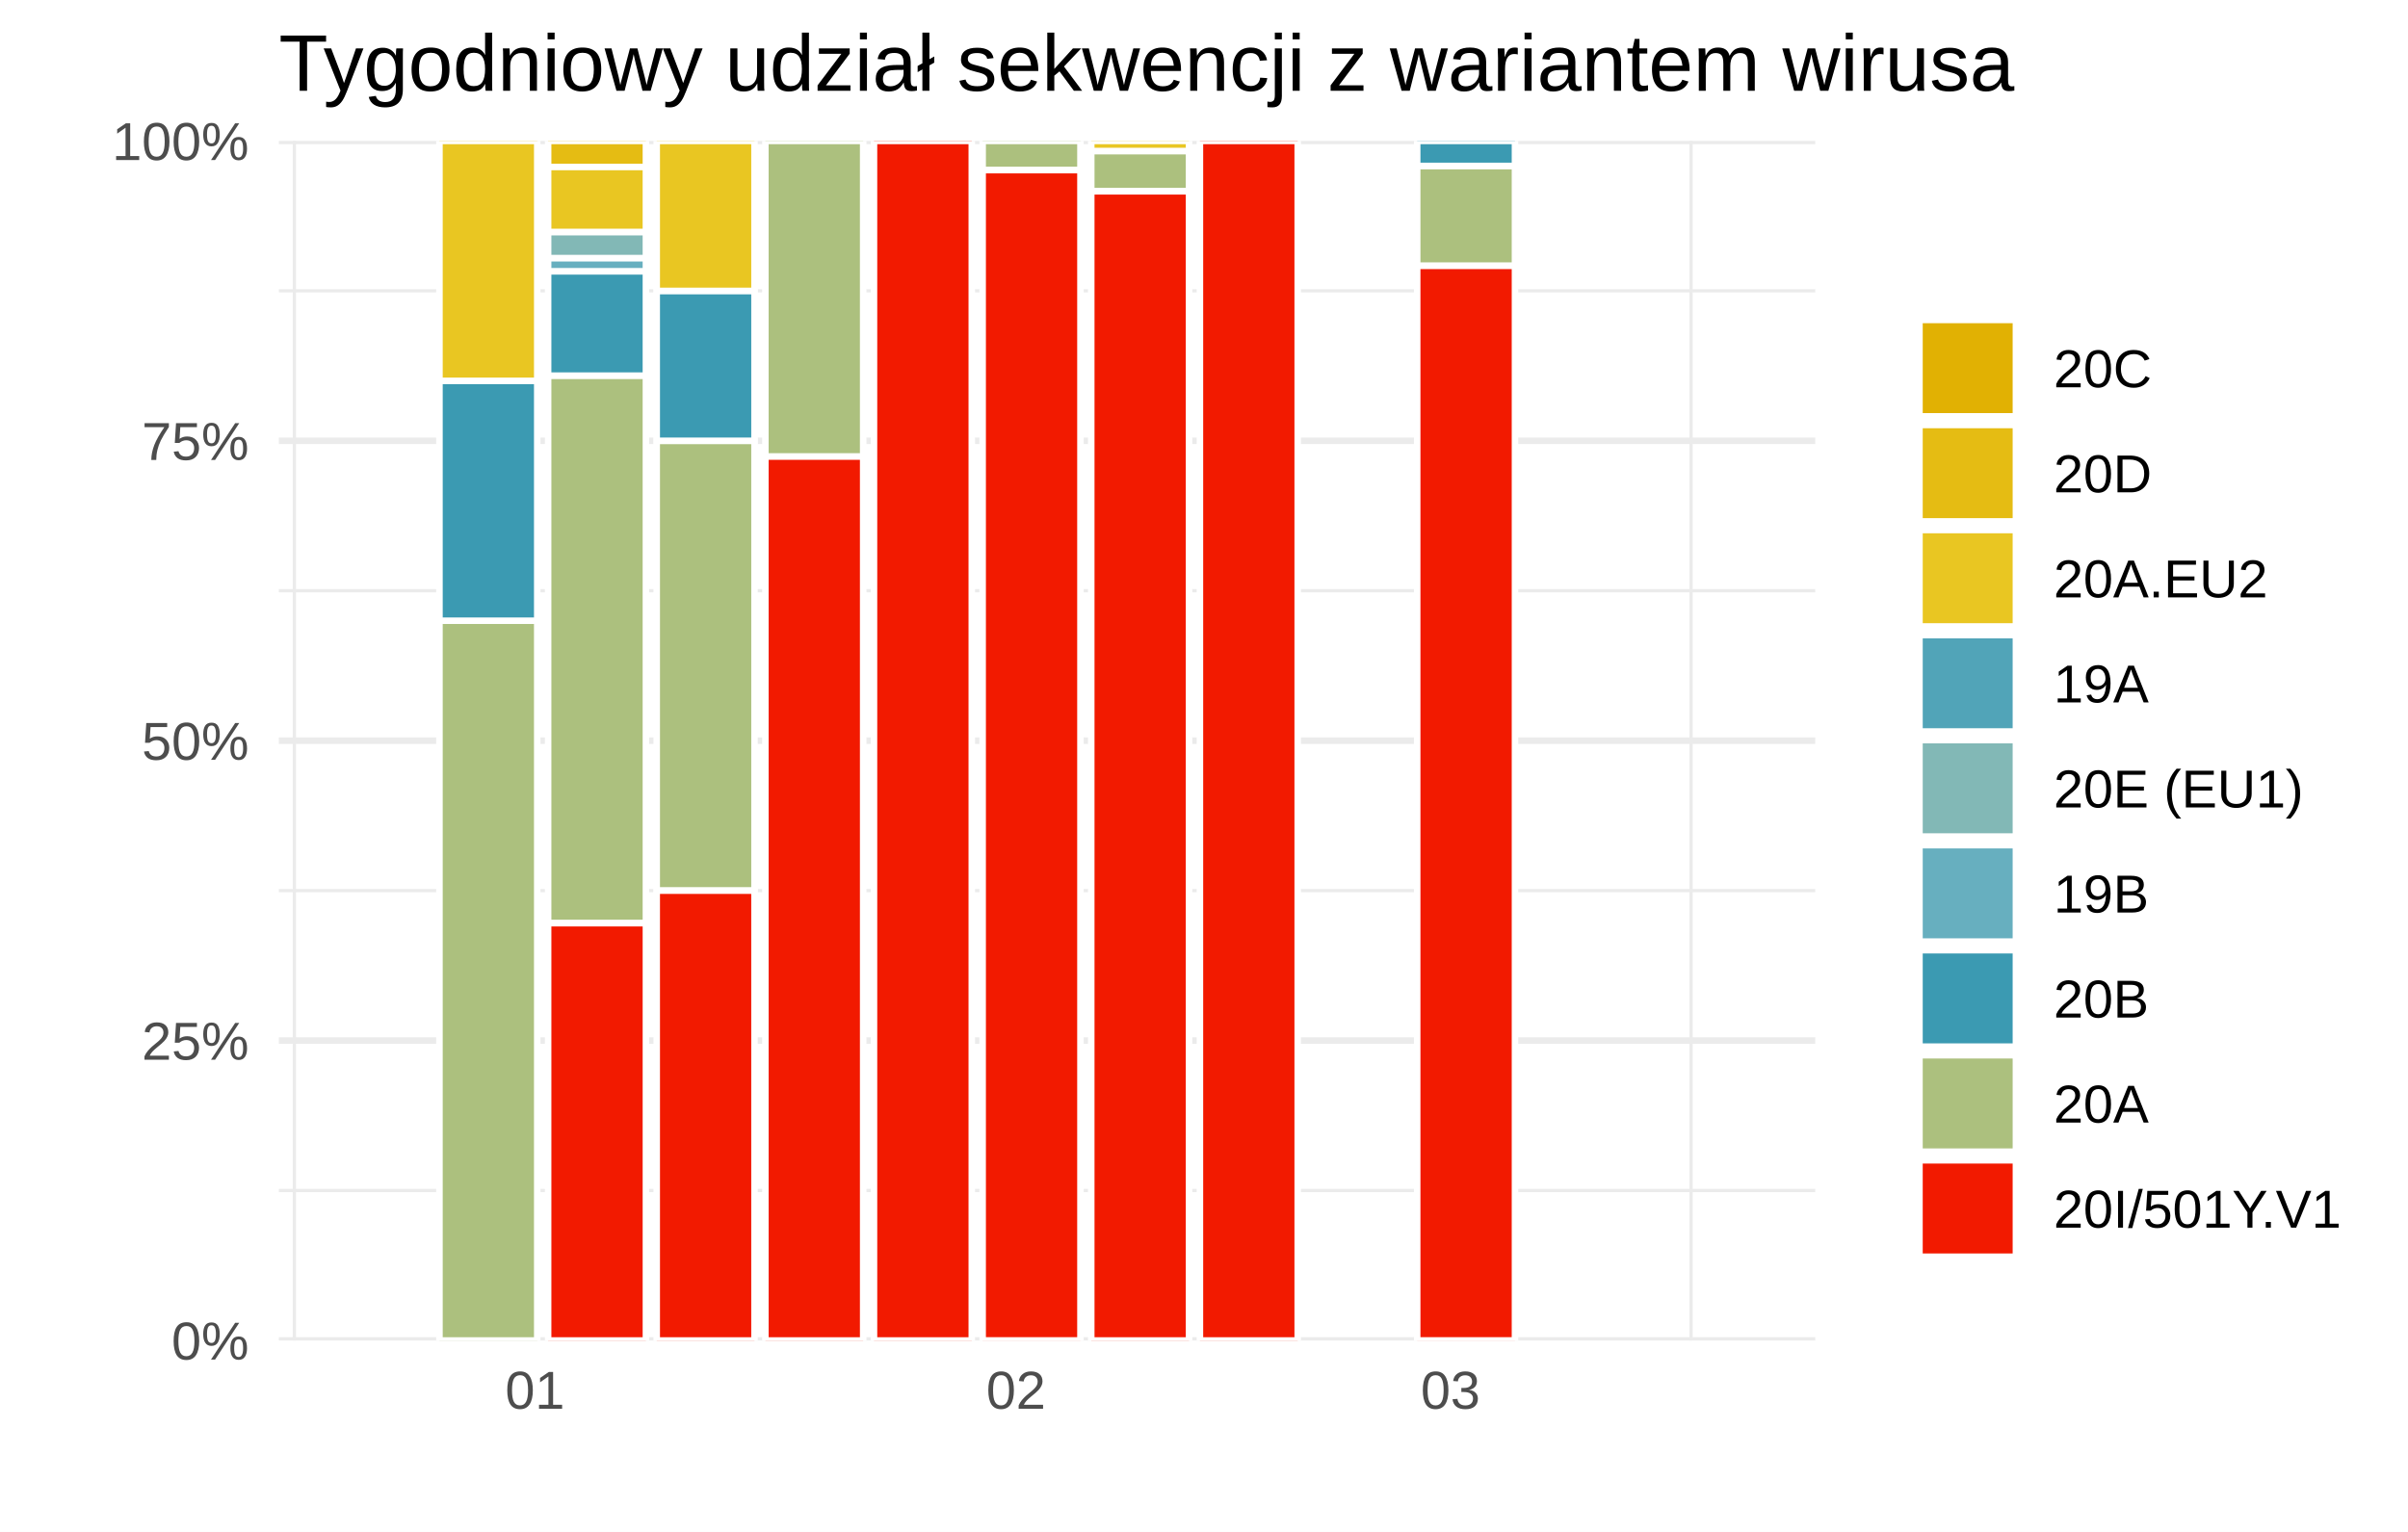
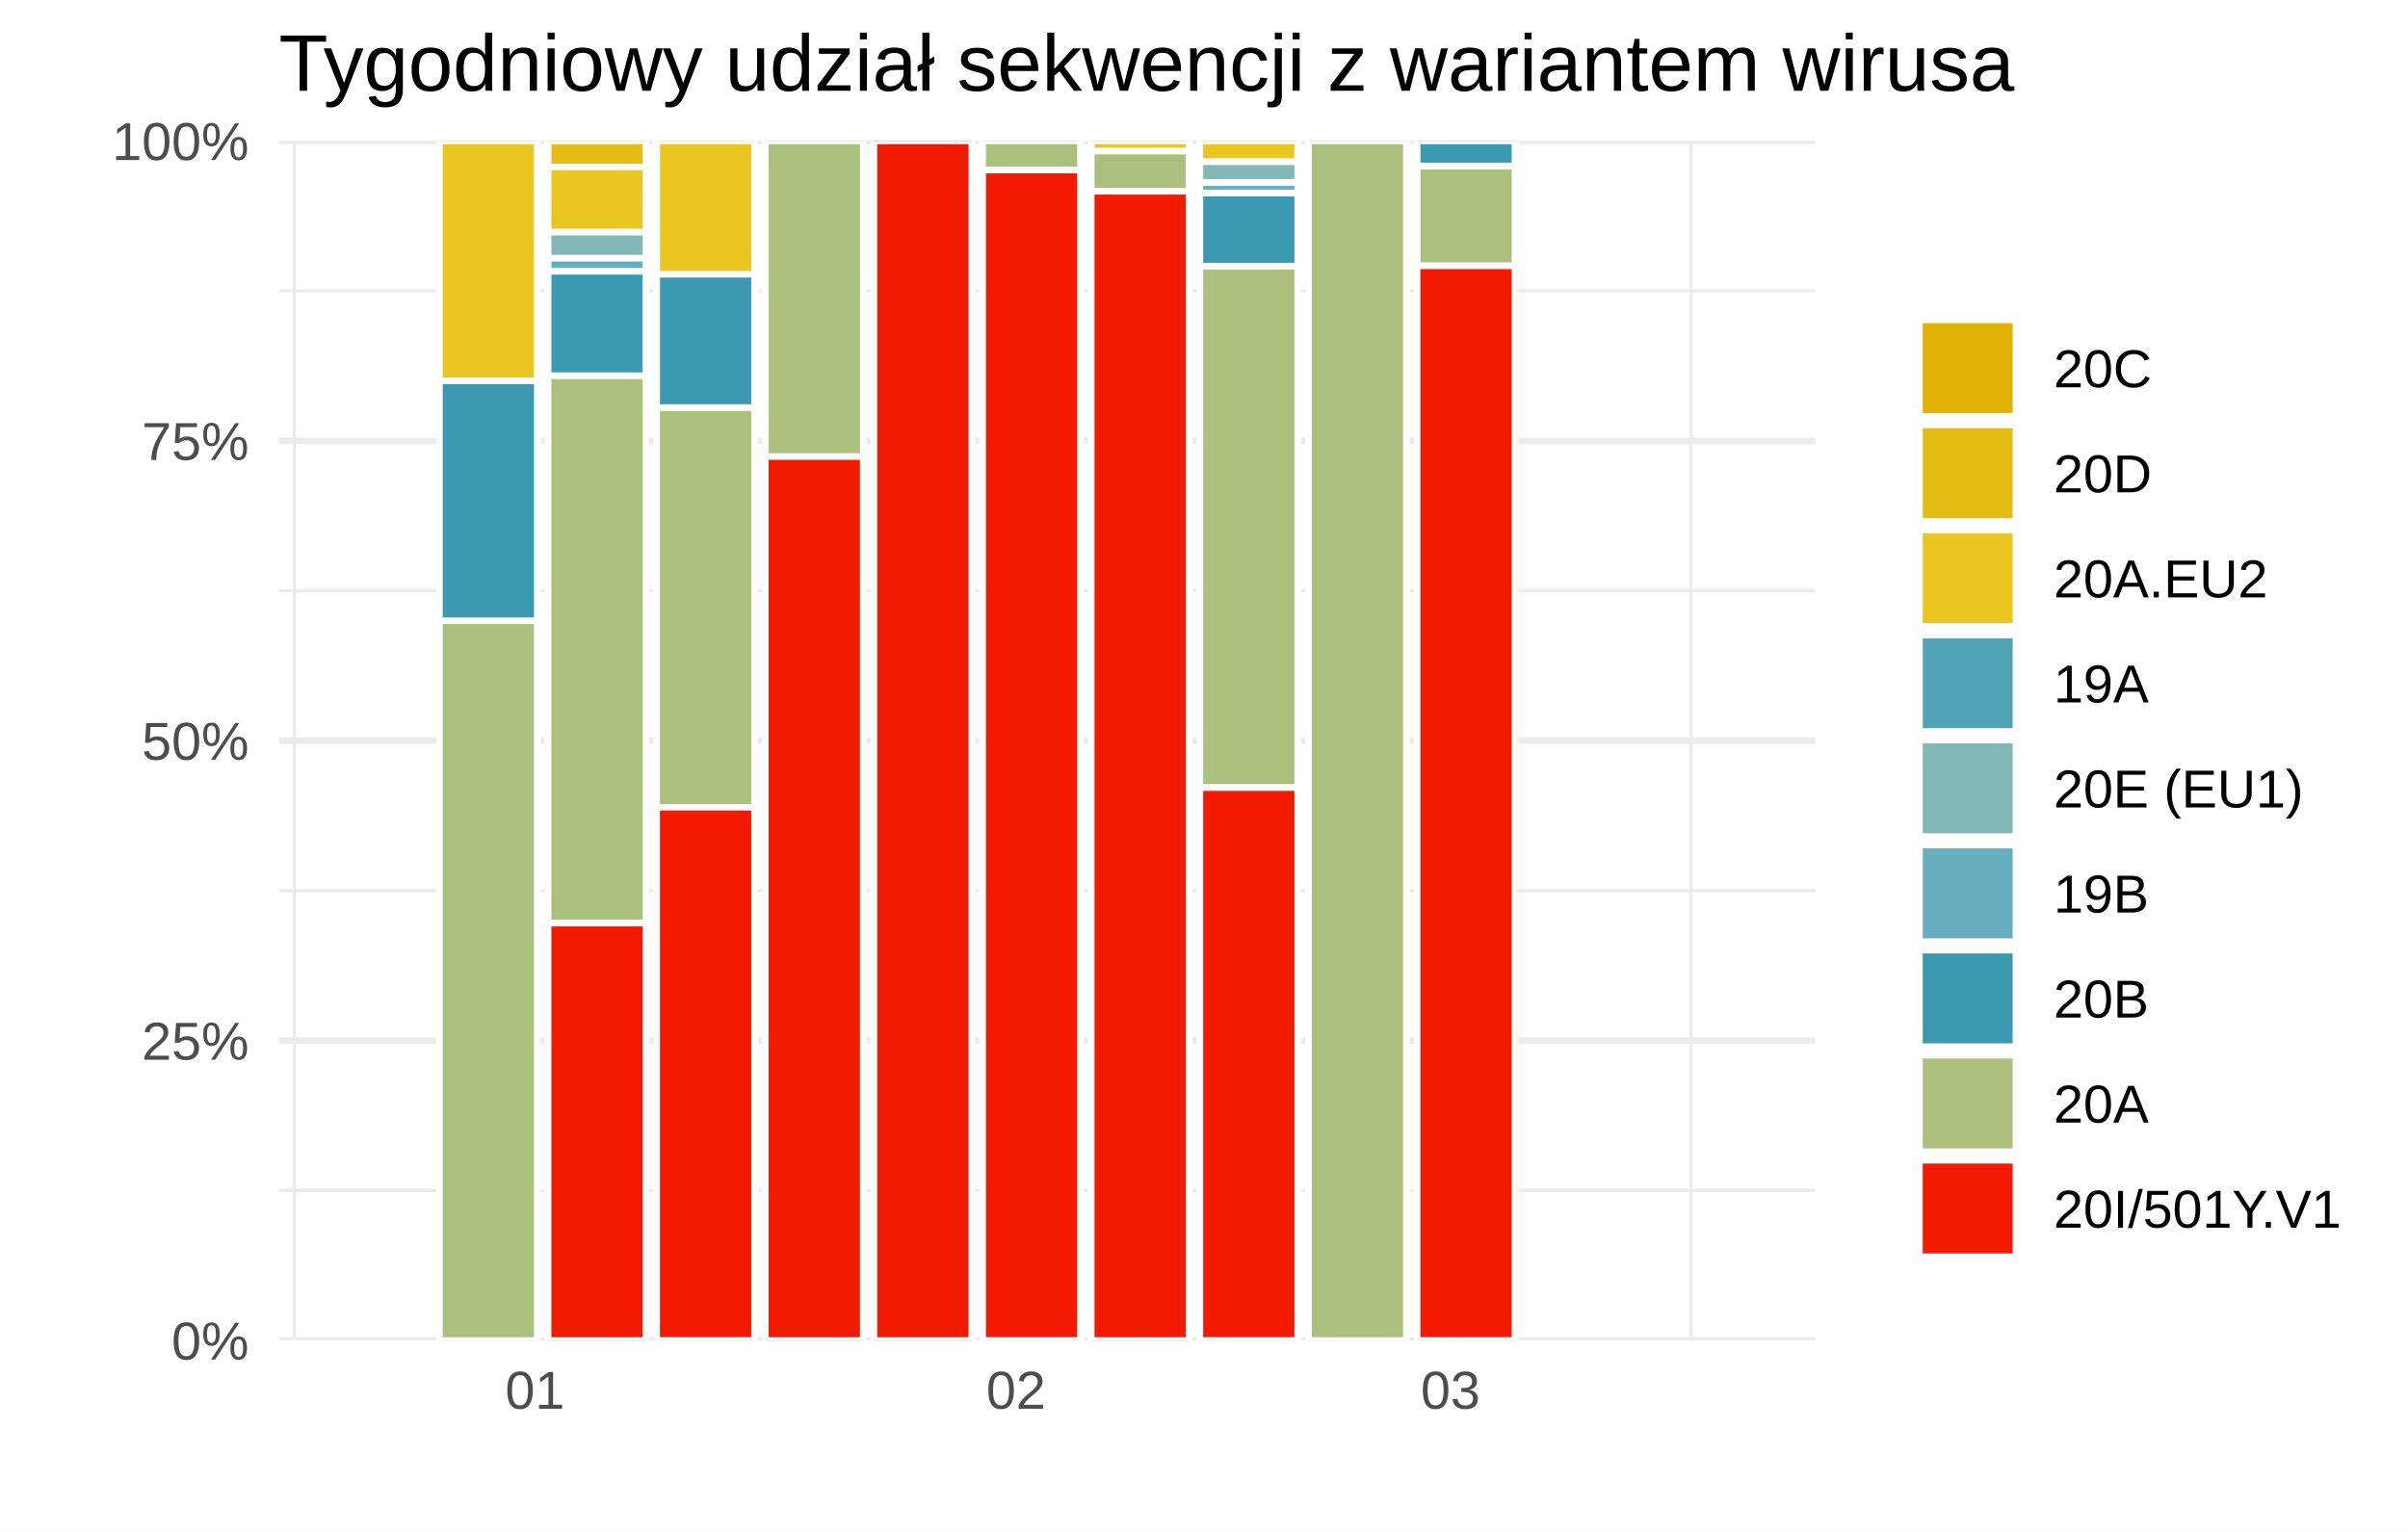
<svg xmlns="http://www.w3.org/2000/svg" class="svglite" width="396.00pt" height="252.00pt" viewBox="0 0 396.00 252.00">
  <defs>
    <style type="text/css">
    .svglite line, .svglite polyline, .svglite polygon, .svglite path, .svglite rect, .svglite circle {
      fill: none;
      stroke: #000000;
      stroke-linecap: round;
      stroke-linejoin: round;
      stroke-miterlimit: 10.00;
    }
  </style>
  </defs>
  <rect width="100%" height="100%" style="stroke: none; fill: #FFFFFF;" />
  <defs>
    <clipPath id="cpMC4wMHwzOTYuMDB8MC4wMHwyNTIuMDA=">
      <rect x="0.00" y="0.00" width="396.00" height="252.00" />
    </clipPath>
  </defs>
  <g clip-path="url(#cpMC4wMHwzOTYuMDB8MC4wMHwyNTIuMDA=)">
</g>
  <defs>
    <clipPath id="cpNDUuODZ8Mjk4LjUyfDIzLjE4fDIyMC41MA==">
      <rect x="45.86" y="23.18" width="252.66" height="197.33" />
    </clipPath>
  </defs>
  <g clip-path="url(#cpNDUuODZ8Mjk4LjUyfDIzLjE4fDIyMC41MA==)">
    <polyline points="45.86,195.84 298.52,195.84 " style="stroke-width: 0.53; stroke: #EBEBEB; stroke-linecap: butt;" />
    <polyline points="45.86,146.51 298.52,146.51 " style="stroke-width: 0.53; stroke: #EBEBEB; stroke-linecap: butt;" />
    <polyline points="45.86,97.17 298.52,97.17 " style="stroke-width: 0.53; stroke: #EBEBEB; stroke-linecap: butt;" />
    <polyline points="45.86,47.84 298.52,47.84 " style="stroke-width: 0.53; stroke: #EBEBEB; stroke-linecap: butt;" />
    <polyline points="48.41,220.50 48.41,23.18 " style="stroke-width: 0.53; stroke: #EBEBEB; stroke-linecap: butt;" />
    <polyline points="127.53,220.50 127.53,23.18 " style="stroke-width: 0.53; stroke: #EBEBEB; stroke-linecap: butt;" />
    <polyline points="202.81,220.50 202.81,23.18 " style="stroke-width: 0.53; stroke: #EBEBEB; stroke-linecap: butt;" />
    <polyline points="278.10,220.50 278.10,23.18 " style="stroke-width: 0.53; stroke: #EBEBEB; stroke-linecap: butt;" />
    <polyline points="45.86,220.50 298.52,220.50 " style="stroke-width: 1.07; stroke: #EBEBEB; stroke-linecap: butt;" />
    <polyline points="45.86,171.17 298.52,171.17 " style="stroke-width: 1.07; stroke: #EBEBEB; stroke-linecap: butt;" />
    <polyline points="45.86,121.84 298.52,121.84 " style="stroke-width: 1.07; stroke: #EBEBEB; stroke-linecap: butt;" />
    <polyline points="45.86,72.51 298.52,72.51 " style="stroke-width: 1.07; stroke: #EBEBEB; stroke-linecap: butt;" />
    <polyline points="45.86,23.18 298.52,23.18 " style="stroke-width: 1.07; stroke: #EBEBEB; stroke-linecap: butt;" />
    <polyline points="87.97,220.50 87.97,23.18 " style="stroke-width: 1.07; stroke: #EBEBEB; stroke-linecap: butt;" />
    <polyline points="167.08,220.50 167.08,23.18 " style="stroke-width: 1.07; stroke: #EBEBEB; stroke-linecap: butt;" />
    <polyline points="238.54,220.50 238.54,23.18 " style="stroke-width: 1.07; stroke: #EBEBEB; stroke-linecap: butt;" />
    <rect x="72.27" y="102.11" width="16.08" height="118.40" style="stroke-width: 1.07; stroke: #FFFFFF; stroke-linecap: square; stroke-linejoin: miter; fill: #ACC07E;" />
    <rect x="90.14" y="61.78" width="16.08" height="90.08" style="stroke-width: 1.07; stroke: #FFFFFF; stroke-linecap: square; stroke-linejoin: miter; fill: #ACC07E;" />
-     <rect x="108.00" y="72.51" width="16.08" height="74.00" style="stroke-width: 1.07; stroke: #FFFFFF; stroke-linecap: square; stroke-linejoin: miter; fill: #ACC07E;" />
+     <rect x="108.00" y="67.03" width="16.08" height="65.78" style="stroke-width: 1.07; stroke: #FFFFFF; stroke-linecap: square; stroke-linejoin: miter; fill: #ACC07E;" />
    <rect x="125.87" y="23.18" width="16.08" height="51.93" style="stroke-width: 1.07; stroke: #FFFFFF; stroke-linecap: square; stroke-linejoin: miter; fill: #ACC07E;" />
    <rect x="143.73" y="23.18" width="16.08" height="0.00" style="stroke-width: 1.07; stroke: #FFFFFF; stroke-linecap: square; stroke-linejoin: miter; fill: #ACC07E;" />
    <rect x="161.60" y="23.18" width="16.08" height="4.81" style="stroke-width: 1.07; stroke: #FFFFFF; stroke-linecap: square; stroke-linejoin: miter; fill: #ACC07E;" />
    <rect x="179.46" y="24.84" width="16.08" height="6.63" style="stroke-width: 1.07; stroke: #FFFFFF; stroke-linecap: square; stroke-linejoin: miter; fill: #ACC07E;" />
-     <rect x="197.33" y="23.18" width="16.08" height="0.00" style="stroke-width: 1.07; stroke: #FFFFFF; stroke-linecap: square; stroke-linejoin: miter; fill: #ACC07E;" />
+     <rect x="197.33" y="43.77" width="16.08" height="85.79" style="stroke-width: 1.07; stroke: #FFFFFF; stroke-linecap: square; stroke-linejoin: miter; fill: #ACC07E;" />
+     <rect x="215.19" y="23.18" width="16.08" height="197.33" style="stroke-width: 1.07; stroke: #FFFFFF; stroke-linecap: square; stroke-linejoin: miter; fill: #ACC07E;" />
    <rect x="233.06" y="27.29" width="16.08" height="16.44" style="stroke-width: 1.07; stroke: #FFFFFF; stroke-linecap: square; stroke-linejoin: miter; fill: #ACC07E;" />
    <rect x="72.27" y="220.50" width="16.08" height="0.00" style="stroke-width: 1.07; stroke: #FFFFFF; stroke-linecap: square; stroke-linejoin: miter; fill: #F21A00;" />
    <rect x="90.14" y="151.87" width="16.08" height="68.64" style="stroke-width: 1.07; stroke: #FFFFFF; stroke-linecap: square; stroke-linejoin: miter; fill: #F21A00;" />
-     <rect x="108.00" y="146.51" width="16.08" height="74.00" style="stroke-width: 1.07; stroke: #FFFFFF; stroke-linecap: square; stroke-linejoin: miter; fill: #F21A00;" />
+     <rect x="108.00" y="132.80" width="16.08" height="87.70" style="stroke-width: 1.07; stroke: #FFFFFF; stroke-linecap: square; stroke-linejoin: miter; fill: #F21A00;" />
    <rect x="125.87" y="75.11" width="16.08" height="145.40" style="stroke-width: 1.07; stroke: #FFFFFF; stroke-linecap: square; stroke-linejoin: miter; fill: #F21A00;" />
    <rect x="143.73" y="23.18" width="16.08" height="197.33" style="stroke-width: 1.07; stroke: #FFFFFF; stroke-linecap: square; stroke-linejoin: miter; fill: #F21A00;" />
    <rect x="161.60" y="27.99" width="16.08" height="192.51" style="stroke-width: 1.07; stroke: #FFFFFF; stroke-linecap: square; stroke-linejoin: miter; fill: #F21A00;" />
    <rect x="179.46" y="31.47" width="16.08" height="189.04" style="stroke-width: 1.07; stroke: #FFFFFF; stroke-linecap: square; stroke-linejoin: miter; fill: #F21A00;" />
-     <rect x="197.33" y="23.18" width="16.08" height="197.33" style="stroke-width: 1.07; stroke: #FFFFFF; stroke-linecap: square; stroke-linejoin: miter; fill: #F21A00;" />
+     <rect x="197.33" y="129.56" width="16.08" height="90.94" style="stroke-width: 1.07; stroke: #FFFFFF; stroke-linecap: square; stroke-linejoin: miter; fill: #F21A00;" />
+     <rect x="215.19" y="220.50" width="16.08" height="0.00" style="stroke-width: 1.07; stroke: #FFFFFF; stroke-linecap: square; stroke-linejoin: miter; fill: #F21A00;" />
    <rect x="233.06" y="43.73" width="16.08" height="176.77" style="stroke-width: 1.07; stroke: #FFFFFF; stroke-linecap: square; stroke-linejoin: miter; fill: #F21A00;" />
    <rect x="72.27" y="62.64" width="16.08" height="39.47" style="stroke-width: 1.07; stroke: #FFFFFF; stroke-linecap: square; stroke-linejoin: miter; fill: #3B9AB2;" />
    <rect x="90.14" y="44.63" width="16.08" height="17.16" style="stroke-width: 1.07; stroke: #FFFFFF; stroke-linecap: square; stroke-linejoin: miter; fill: #3B9AB2;" />
-     <rect x="108.00" y="47.84" width="16.08" height="24.67" style="stroke-width: 1.07; stroke: #FFFFFF; stroke-linecap: square; stroke-linejoin: miter; fill: #3B9AB2;" />
+     <rect x="108.00" y="45.10" width="16.08" height="21.93" style="stroke-width: 1.07; stroke: #FFFFFF; stroke-linecap: square; stroke-linejoin: miter; fill: #3B9AB2;" />
    <rect x="125.87" y="23.18" width="16.08" height="0.00" style="stroke-width: 1.07; stroke: #FFFFFF; stroke-linecap: square; stroke-linejoin: miter; fill: #3B9AB2;" />
    <rect x="143.73" y="23.18" width="16.08" height="0.00" style="stroke-width: 1.07; stroke: #FFFFFF; stroke-linecap: square; stroke-linejoin: miter; fill: #3B9AB2;" />
    <rect x="161.60" y="23.18" width="16.08" height="0.00" style="stroke-width: 1.07; stroke: #FFFFFF; stroke-linecap: square; stroke-linejoin: miter; fill: #3B9AB2;" />
    <rect x="179.46" y="24.84" width="16.08" height="0.00" style="stroke-width: 1.07; stroke: #FFFFFF; stroke-linecap: square; stroke-linejoin: miter; fill: #3B9AB2;" />
-     <rect x="197.33" y="23.18" width="16.08" height="0.00" style="stroke-width: 1.07; stroke: #FFFFFF; stroke-linecap: square; stroke-linejoin: miter; fill: #3B9AB2;" />
+     <rect x="197.33" y="31.76" width="16.08" height="12.01" style="stroke-width: 1.07; stroke: #FFFFFF; stroke-linecap: square; stroke-linejoin: miter; fill: #3B9AB2;" />
+     <rect x="215.19" y="23.18" width="16.08" height="0.00" style="stroke-width: 1.07; stroke: #FFFFFF; stroke-linecap: square; stroke-linejoin: miter; fill: #3B9AB2;" />
    <rect x="233.06" y="23.18" width="16.08" height="4.11" style="stroke-width: 1.07; stroke: #FFFFFF; stroke-linecap: square; stroke-linejoin: miter; fill: #3B9AB2;" />
    <rect x="72.27" y="23.18" width="16.08" height="0.00" style="stroke-width: 1.07; stroke: #FFFFFF; stroke-linecap: square; stroke-linejoin: miter; fill: #E1B103;" />
    <rect x="90.14" y="23.18" width="16.08" height="0.00" style="stroke-width: 1.07; stroke: #FFFFFF; stroke-linecap: square; stroke-linejoin: miter; fill: #E1B103;" />
    <rect x="108.00" y="23.18" width="16.08" height="0.00" style="stroke-width: 1.07; stroke: #FFFFFF; stroke-linecap: square; stroke-linejoin: miter; fill: #E1B103;" />
    <rect x="125.87" y="23.18" width="16.08" height="0.00" style="stroke-width: 1.07; stroke: #FFFFFF; stroke-linecap: square; stroke-linejoin: miter; fill: #E1B103;" />
    <rect x="143.73" y="23.18" width="16.08" height="0.00" style="stroke-width: 1.07; stroke: #FFFFFF; stroke-linecap: square; stroke-linejoin: miter; fill: #E1B103;" />
    <rect x="161.60" y="23.18" width="16.08" height="0.00" style="stroke-width: 1.07; stroke: #FFFFFF; stroke-linecap: square; stroke-linejoin: miter; fill: #E1B103;" />
    <rect x="179.46" y="23.18" width="16.08" height="0.00" style="stroke-width: 1.07; stroke: #FFFFFF; stroke-linecap: square; stroke-linejoin: miter; fill: #E1B103;" />
    <rect x="197.33" y="23.18" width="16.08" height="0.00" style="stroke-width: 1.07; stroke: #FFFFFF; stroke-linecap: square; stroke-linejoin: miter; fill: #E1B103;" />
+     <rect x="215.19" y="23.18" width="16.08" height="0.00" style="stroke-width: 1.07; stroke: #FFFFFF; stroke-linecap: square; stroke-linejoin: miter; fill: #E1B103;" />
    <rect x="233.06" y="23.18" width="16.08" height="0.00" style="stroke-width: 1.07; stroke: #FFFFFF; stroke-linecap: square; stroke-linejoin: miter; fill: #E1B103;" />
    <rect x="72.27" y="23.18" width="16.08" height="0.00" style="stroke-width: 1.07; stroke: #FFFFFF; stroke-linecap: square; stroke-linejoin: miter; fill: #E5BC13;" />
    <rect x="90.14" y="23.18" width="16.08" height="4.29" style="stroke-width: 1.07; stroke: #FFFFFF; stroke-linecap: square; stroke-linejoin: miter; fill: #E5BC13;" />
    <rect x="108.00" y="23.18" width="16.08" height="0.00" style="stroke-width: 1.07; stroke: #FFFFFF; stroke-linecap: square; stroke-linejoin: miter; fill: #E5BC13;" />
    <rect x="125.87" y="23.18" width="16.08" height="0.00" style="stroke-width: 1.07; stroke: #FFFFFF; stroke-linecap: square; stroke-linejoin: miter; fill: #E5BC13;" />
    <rect x="143.73" y="23.18" width="16.08" height="0.00" style="stroke-width: 1.07; stroke: #FFFFFF; stroke-linecap: square; stroke-linejoin: miter; fill: #E5BC13;" />
    <rect x="161.60" y="23.18" width="16.08" height="0.00" style="stroke-width: 1.07; stroke: #FFFFFF; stroke-linecap: square; stroke-linejoin: miter; fill: #E5BC13;" />
    <rect x="179.46" y="23.18" width="16.08" height="0.00" style="stroke-width: 1.07; stroke: #FFFFFF; stroke-linecap: square; stroke-linejoin: miter; fill: #E5BC13;" />
    <rect x="197.33" y="23.18" width="16.08" height="0.00" style="stroke-width: 1.07; stroke: #FFFFFF; stroke-linecap: square; stroke-linejoin: miter; fill: #E5BC13;" />
+     <rect x="215.19" y="23.18" width="16.08" height="0.00" style="stroke-width: 1.07; stroke: #FFFFFF; stroke-linecap: square; stroke-linejoin: miter; fill: #E5BC13;" />
    <rect x="233.06" y="23.18" width="16.08" height="0.00" style="stroke-width: 1.07; stroke: #FFFFFF; stroke-linecap: square; stroke-linejoin: miter; fill: #E5BC13;" />
    <rect x="72.27" y="23.18" width="16.08" height="39.47" style="stroke-width: 1.07; stroke: #FFFFFF; stroke-linecap: square; stroke-linejoin: miter; fill: #E9C622;" />
    <rect x="90.14" y="27.47" width="16.08" height="10.72" style="stroke-width: 1.07; stroke: #FFFFFF; stroke-linecap: square; stroke-linejoin: miter; fill: #E9C622;" />
-     <rect x="108.00" y="23.18" width="16.08" height="24.67" style="stroke-width: 1.07; stroke: #FFFFFF; stroke-linecap: square; stroke-linejoin: miter; fill: #E9C622;" />
+     <rect x="108.00" y="23.18" width="16.08" height="21.93" style="stroke-width: 1.07; stroke: #FFFFFF; stroke-linecap: square; stroke-linejoin: miter; fill: #E9C622;" />
    <rect x="125.87" y="23.18" width="16.08" height="0.00" style="stroke-width: 1.07; stroke: #FFFFFF; stroke-linecap: square; stroke-linejoin: miter; fill: #E9C622;" />
    <rect x="143.73" y="23.18" width="16.08" height="0.00" style="stroke-width: 1.07; stroke: #FFFFFF; stroke-linecap: square; stroke-linejoin: miter; fill: #E9C622;" />
    <rect x="161.60" y="23.18" width="16.08" height="0.00" style="stroke-width: 1.07; stroke: #FFFFFF; stroke-linecap: square; stroke-linejoin: miter; fill: #E9C622;" />
    <rect x="179.46" y="23.18" width="16.08" height="1.66" style="stroke-width: 1.07; stroke: #FFFFFF; stroke-linecap: square; stroke-linejoin: miter; fill: #E9C622;" />
-     <rect x="197.33" y="23.18" width="16.08" height="0.00" style="stroke-width: 1.07; stroke: #FFFFFF; stroke-linecap: square; stroke-linejoin: miter; fill: #E9C622;" />
+     <rect x="197.33" y="23.18" width="16.08" height="3.43" style="stroke-width: 1.07; stroke: #FFFFFF; stroke-linecap: square; stroke-linejoin: miter; fill: #E9C622;" />
+     <rect x="215.19" y="23.18" width="16.08" height="0.00" style="stroke-width: 1.07; stroke: #FFFFFF; stroke-linecap: square; stroke-linejoin: miter; fill: #E9C622;" />
    <rect x="233.06" y="23.18" width="16.08" height="0.00" style="stroke-width: 1.07; stroke: #FFFFFF; stroke-linecap: square; stroke-linejoin: miter; fill: #E9C622;" />
    <rect x="72.27" y="62.64" width="16.08" height="0.00" style="stroke-width: 1.07; stroke: #FFFFFF; stroke-linecap: square; stroke-linejoin: miter; fill: #51A4B8;" />
    <rect x="90.14" y="38.19" width="16.08" height="0.00" style="stroke-width: 1.07; stroke: #FFFFFF; stroke-linecap: square; stroke-linejoin: miter; fill: #51A4B8;" />
-     <rect x="108.00" y="47.84" width="16.08" height="0.00" style="stroke-width: 1.07; stroke: #FFFFFF; stroke-linecap: square; stroke-linejoin: miter; fill: #51A4B8;" />
+     <rect x="108.00" y="45.10" width="16.08" height="0.00" style="stroke-width: 1.07; stroke: #FFFFFF; stroke-linecap: square; stroke-linejoin: miter; fill: #51A4B8;" />
    <rect x="125.87" y="23.18" width="16.08" height="0.00" style="stroke-width: 1.07; stroke: #FFFFFF; stroke-linecap: square; stroke-linejoin: miter; fill: #51A4B8;" />
    <rect x="143.73" y="23.18" width="16.08" height="0.00" style="stroke-width: 1.07; stroke: #FFFFFF; stroke-linecap: square; stroke-linejoin: miter; fill: #51A4B8;" />
    <rect x="161.60" y="23.18" width="16.08" height="0.00" style="stroke-width: 1.07; stroke: #FFFFFF; stroke-linecap: square; stroke-linejoin: miter; fill: #51A4B8;" />
    <rect x="179.46" y="24.84" width="16.08" height="0.00" style="stroke-width: 1.07; stroke: #FFFFFF; stroke-linecap: square; stroke-linejoin: miter; fill: #51A4B8;" />
-     <rect x="197.33" y="23.18" width="16.08" height="0.00" style="stroke-width: 1.07; stroke: #FFFFFF; stroke-linecap: square; stroke-linejoin: miter; fill: #51A4B8;" />
+     <rect x="197.33" y="26.61" width="16.08" height="0.00" style="stroke-width: 1.07; stroke: #FFFFFF; stroke-linecap: square; stroke-linejoin: miter; fill: #51A4B8;" />
+     <rect x="215.19" y="23.18" width="16.08" height="0.00" style="stroke-width: 1.07; stroke: #FFFFFF; stroke-linecap: square; stroke-linejoin: miter; fill: #51A4B8;" />
    <rect x="233.06" y="23.18" width="16.08" height="0.00" style="stroke-width: 1.07; stroke: #FFFFFF; stroke-linecap: square; stroke-linejoin: miter; fill: #51A4B8;" />
    <rect x="72.27" y="62.64" width="16.08" height="0.00" style="stroke-width: 1.07; stroke: #FFFFFF; stroke-linecap: square; stroke-linejoin: miter; fill: #82B8B6;" />
    <rect x="90.14" y="38.19" width="16.08" height="4.29" style="stroke-width: 1.07; stroke: #FFFFFF; stroke-linecap: square; stroke-linejoin: miter; fill: #82B8B6;" />
-     <rect x="108.00" y="47.84" width="16.08" height="0.00" style="stroke-width: 1.07; stroke: #FFFFFF; stroke-linecap: square; stroke-linejoin: miter; fill: #82B8B6;" />
+     <rect x="108.00" y="45.10" width="16.08" height="0.00" style="stroke-width: 1.07; stroke: #FFFFFF; stroke-linecap: square; stroke-linejoin: miter; fill: #82B8B6;" />
    <rect x="125.87" y="23.18" width="16.08" height="0.00" style="stroke-width: 1.07; stroke: #FFFFFF; stroke-linecap: square; stroke-linejoin: miter; fill: #82B8B6;" />
    <rect x="143.73" y="23.18" width="16.08" height="0.00" style="stroke-width: 1.07; stroke: #FFFFFF; stroke-linecap: square; stroke-linejoin: miter; fill: #82B8B6;" />
    <rect x="161.60" y="23.18" width="16.08" height="0.00" style="stroke-width: 1.07; stroke: #FFFFFF; stroke-linecap: square; stroke-linejoin: miter; fill: #82B8B6;" />
    <rect x="179.46" y="24.84" width="16.08" height="0.00" style="stroke-width: 1.07; stroke: #FFFFFF; stroke-linecap: square; stroke-linejoin: miter; fill: #82B8B6;" />
-     <rect x="197.33" y="23.18" width="16.08" height="0.00" style="stroke-width: 1.07; stroke: #FFFFFF; stroke-linecap: square; stroke-linejoin: miter; fill: #82B8B6;" />
+     <rect x="197.33" y="26.61" width="16.08" height="3.43" style="stroke-width: 1.07; stroke: #FFFFFF; stroke-linecap: square; stroke-linejoin: miter; fill: #82B8B6;" />
+     <rect x="215.19" y="23.18" width="16.08" height="0.00" style="stroke-width: 1.07; stroke: #FFFFFF; stroke-linecap: square; stroke-linejoin: miter; fill: #82B8B6;" />
    <rect x="233.06" y="23.18" width="16.08" height="0.00" style="stroke-width: 1.07; stroke: #FFFFFF; stroke-linecap: square; stroke-linejoin: miter; fill: #82B8B6;" />
    <rect x="72.27" y="62.64" width="16.08" height="0.00" style="stroke-width: 1.07; stroke: #FFFFFF; stroke-linecap: square; stroke-linejoin: miter; fill: #67AFBF;" />
    <rect x="90.14" y="42.48" width="16.08" height="2.14" style="stroke-width: 1.07; stroke: #FFFFFF; stroke-linecap: square; stroke-linejoin: miter; fill: #67AFBF;" />
-     <rect x="108.00" y="47.84" width="16.08" height="0.00" style="stroke-width: 1.07; stroke: #FFFFFF; stroke-linecap: square; stroke-linejoin: miter; fill: #67AFBF;" />
+     <rect x="108.00" y="45.10" width="16.08" height="0.00" style="stroke-width: 1.07; stroke: #FFFFFF; stroke-linecap: square; stroke-linejoin: miter; fill: #67AFBF;" />
    <rect x="125.87" y="23.18" width="16.08" height="0.00" style="stroke-width: 1.07; stroke: #FFFFFF; stroke-linecap: square; stroke-linejoin: miter; fill: #67AFBF;" />
    <rect x="143.73" y="23.18" width="16.08" height="0.00" style="stroke-width: 1.07; stroke: #FFFFFF; stroke-linecap: square; stroke-linejoin: miter; fill: #67AFBF;" />
    <rect x="161.60" y="23.18" width="16.08" height="0.00" style="stroke-width: 1.07; stroke: #FFFFFF; stroke-linecap: square; stroke-linejoin: miter; fill: #67AFBF;" />
    <rect x="179.46" y="24.84" width="16.08" height="0.00" style="stroke-width: 1.07; stroke: #FFFFFF; stroke-linecap: square; stroke-linejoin: miter; fill: #67AFBF;" />
-     <rect x="197.33" y="23.18" width="16.08" height="0.00" style="stroke-width: 1.07; stroke: #FFFFFF; stroke-linecap: square; stroke-linejoin: miter; fill: #67AFBF;" />
+     <rect x="197.33" y="30.04" width="16.08" height="1.72" style="stroke-width: 1.07; stroke: #FFFFFF; stroke-linecap: square; stroke-linejoin: miter; fill: #67AFBF;" />
+     <rect x="215.19" y="23.18" width="16.08" height="0.00" style="stroke-width: 1.07; stroke: #FFFFFF; stroke-linecap: square; stroke-linejoin: miter; fill: #67AFBF;" />
    <rect x="233.06" y="23.18" width="16.08" height="0.00" style="stroke-width: 1.07; stroke: #FFFFFF; stroke-linecap: square; stroke-linejoin: miter; fill: #67AFBF;" />
  </g>
  <g clip-path="url(#cpMC4wMHwzOTYuMDB8MC4wMHwyNTIuMDA=)">
    <text x="40.93" y="223.65" text-anchor="end" style="font-size: 8.80px; fill: #4D4D4D; font-family: Arial;" textLength="12.72px" lengthAdjust="spacingAndGlyphs">0%</text>
    <text x="40.93" y="174.32" text-anchor="end" style="font-size: 8.80px; fill: #4D4D4D; font-family: Arial;" textLength="17.62px" lengthAdjust="spacingAndGlyphs">25%</text>
    <text x="40.93" y="124.99" text-anchor="end" style="font-size: 8.80px; fill: #4D4D4D; font-family: Arial;" textLength="17.62px" lengthAdjust="spacingAndGlyphs">50%</text>
    <text x="40.93" y="75.66" text-anchor="end" style="font-size: 8.80px; fill: #4D4D4D; font-family: Arial;" textLength="17.62px" lengthAdjust="spacingAndGlyphs">75%</text>
    <text x="40.93" y="26.33" text-anchor="end" style="font-size: 8.80px; fill: #4D4D4D; font-family: Arial;" textLength="22.51px" lengthAdjust="spacingAndGlyphs">100%</text>
    <text x="87.97" y="231.74" text-anchor="middle" style="font-size: 8.80px; fill: #4D4D4D; font-family: Arial;" textLength="9.79px" lengthAdjust="spacingAndGlyphs">01</text>
    <text x="167.08" y="231.74" text-anchor="middle" style="font-size: 8.80px; fill: #4D4D4D; font-family: Arial;" textLength="9.79px" lengthAdjust="spacingAndGlyphs">02</text>
    <text x="238.54" y="231.74" text-anchor="middle" style="font-size: 8.80px; fill: #4D4D4D; font-family: Arial;" textLength="9.79px" lengthAdjust="spacingAndGlyphs">03</text>
    <rect x="315.66" y="52.63" width="15.86" height="15.86" style="stroke-width: 1.07; stroke: #FFFFFF; stroke-linecap: square; stroke-linejoin: miter; fill: #E1B103;" />
    <rect x="315.66" y="69.91" width="15.86" height="15.86" style="stroke-width: 1.07; stroke: #FFFFFF; stroke-linecap: square; stroke-linejoin: miter; fill: #E5BC13;" />
    <rect x="315.66" y="87.19" width="15.86" height="15.86" style="stroke-width: 1.07; stroke: #FFFFFF; stroke-linecap: square; stroke-linejoin: miter; fill: #E9C622;" />
    <rect x="315.66" y="104.47" width="15.86" height="15.86" style="stroke-width: 1.07; stroke: #FFFFFF; stroke-linecap: square; stroke-linejoin: miter; fill: #51A4B8;" />
    <rect x="315.66" y="121.75" width="15.86" height="15.86" style="stroke-width: 1.07; stroke: #FFFFFF; stroke-linecap: square; stroke-linejoin: miter; fill: #82B8B6;" />
    <rect x="315.66" y="139.03" width="15.86" height="15.86" style="stroke-width: 1.07; stroke: #FFFFFF; stroke-linecap: square; stroke-linejoin: miter; fill: #67AFBF;" />
    <rect x="315.66" y="156.31" width="15.86" height="15.86" style="stroke-width: 1.07; stroke: #FFFFFF; stroke-linecap: square; stroke-linejoin: miter; fill: #3B9AB2;" />
    <rect x="315.66" y="173.59" width="15.86" height="15.86" style="stroke-width: 1.07; stroke: #FFFFFF; stroke-linecap: square; stroke-linejoin: miter; fill: #ACC07E;" />
    <rect x="315.66" y="190.87" width="15.86" height="15.86" style="stroke-width: 1.07; stroke: #FFFFFF; stroke-linecap: square; stroke-linejoin: miter; fill: #F21A00;" />
    <text x="337.72" y="63.71" style="font-size: 8.80px; font-family: Arial;" textLength="16.14px" lengthAdjust="spacingAndGlyphs">20C</text>
    <text x="337.72" y="80.99" style="font-size: 8.80px; font-family: Arial;" textLength="16.14px" lengthAdjust="spacingAndGlyphs">20D</text>
    <text x="337.72" y="98.27" style="font-size: 8.80px; font-family: Arial;" textLength="35.22px" lengthAdjust="spacingAndGlyphs">20A.EU2</text>
    <text x="337.72" y="115.55" style="font-size: 8.80px; font-family: Arial;" textLength="15.66px" lengthAdjust="spacingAndGlyphs">19A</text>
    <text x="337.72" y="132.83" style="font-size: 8.80px; font-family: Arial;" textLength="41.08px" lengthAdjust="spacingAndGlyphs">20E (EU1)</text>
    <text x="337.72" y="150.11" style="font-size: 8.80px; font-family: Arial;" textLength="15.66px" lengthAdjust="spacingAndGlyphs">19B</text>
    <text x="337.72" y="167.39" style="font-size: 8.80px; font-family: Arial;" textLength="15.66px" lengthAdjust="spacingAndGlyphs">20B</text>
    <text x="337.72" y="184.67" style="font-size: 8.80px; font-family: Arial;" textLength="15.66px" lengthAdjust="spacingAndGlyphs">20A</text>
    <text x="337.72" y="201.95" style="font-size: 8.80px; font-family: Arial;" textLength="47.33px" lengthAdjust="spacingAndGlyphs">20I/501Y.V1</text>
    <text x="45.86" y="14.93" style="font-size: 13.20px; font-family: Arial;" textLength="285.19px" lengthAdjust="spacingAndGlyphs">Tygodniowy udział sekwencji z wariantem wirusa</text>
  </g>
</svg>
